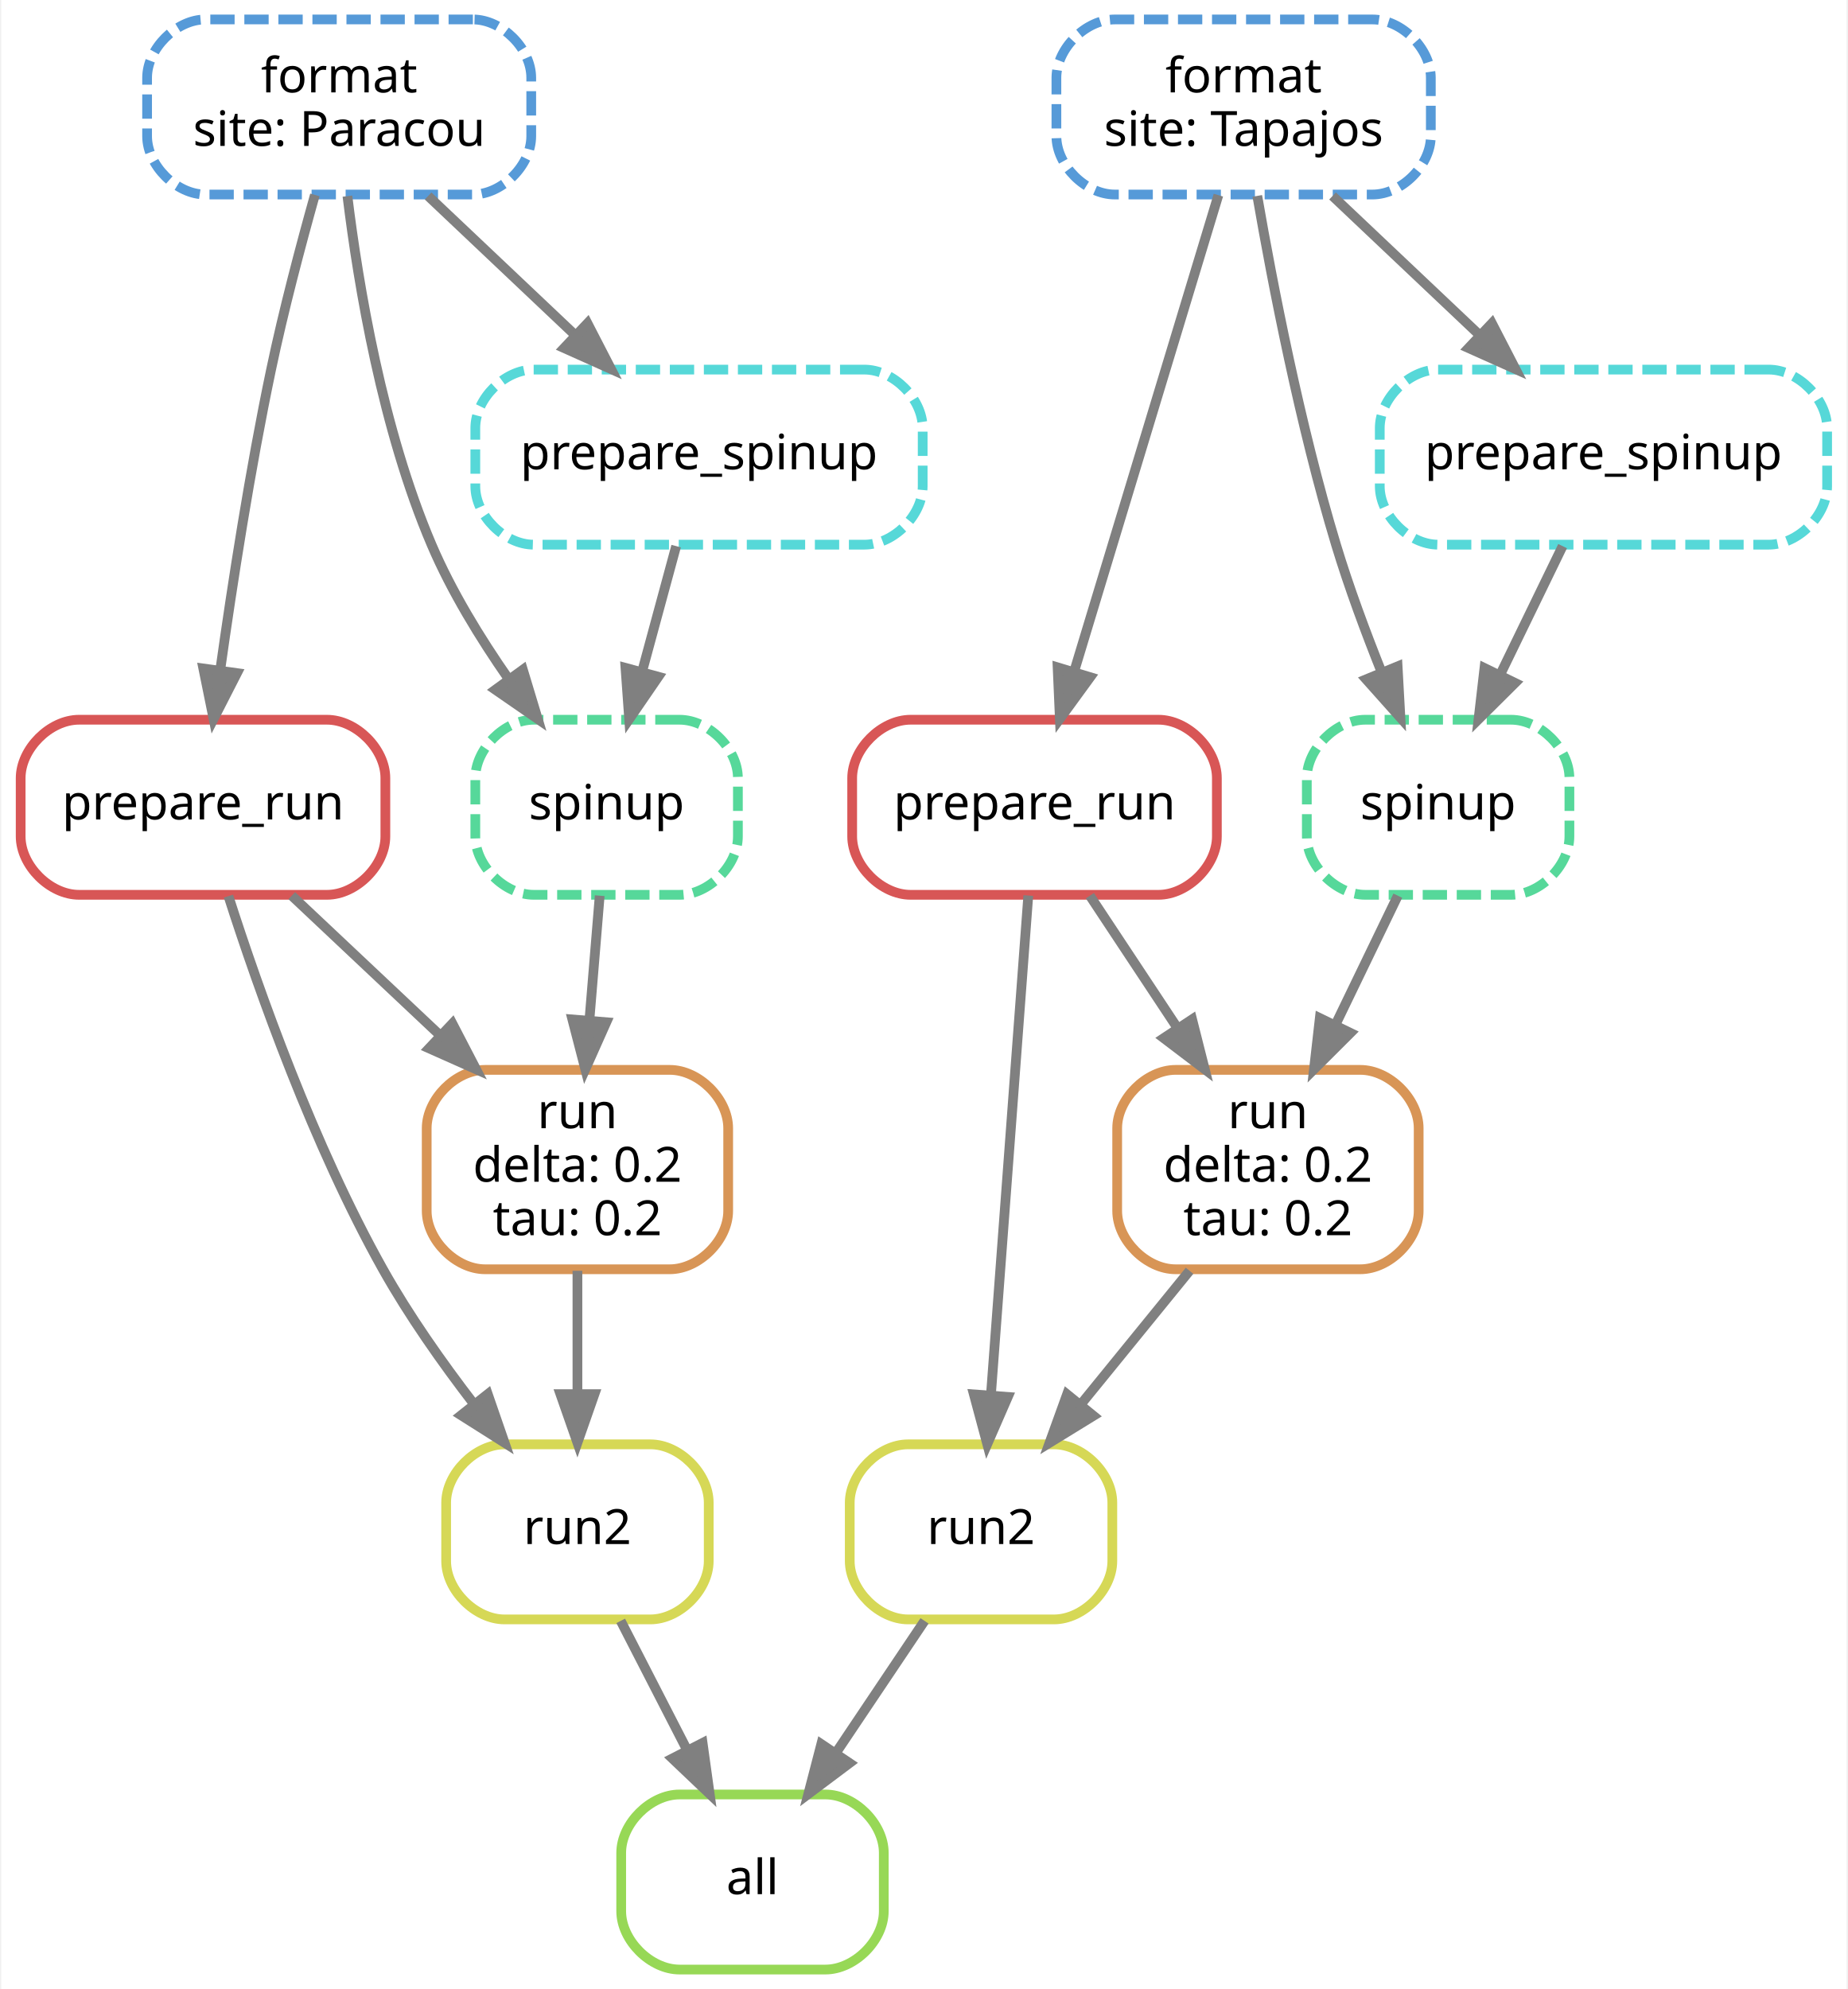
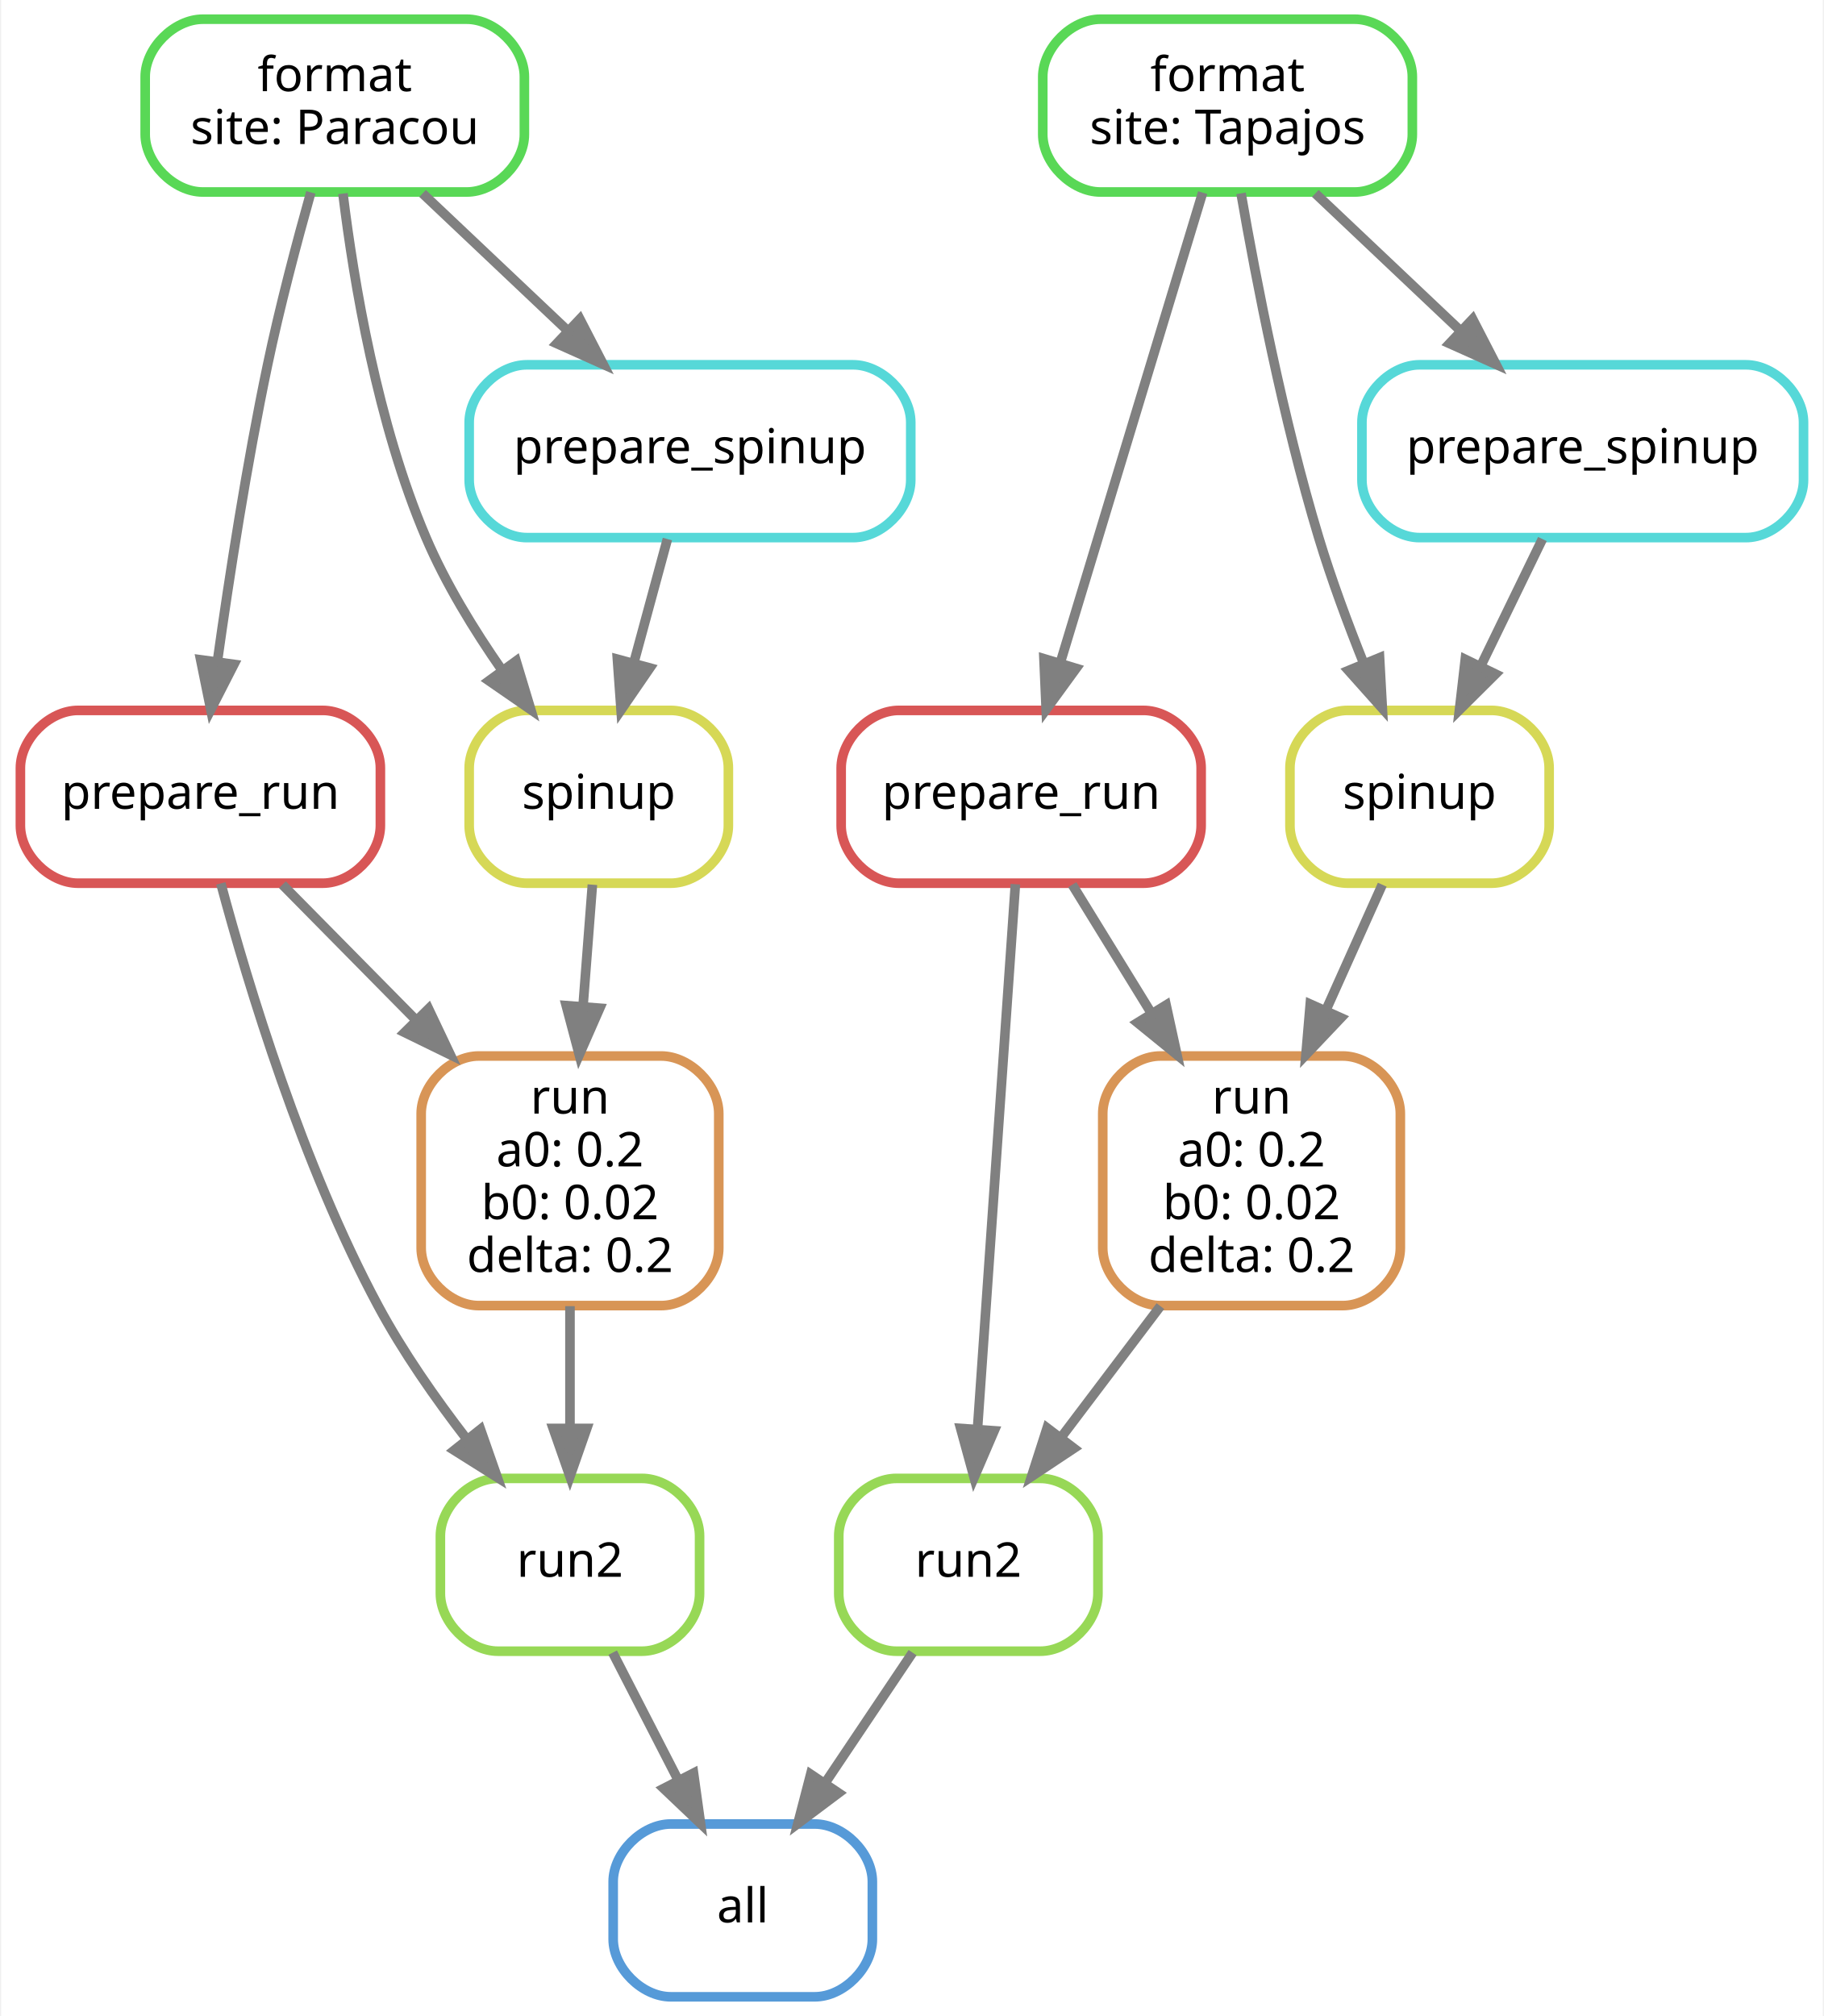
- <svg xmlns="http://www.w3.org/2000/svg" width="380pt" height="409pt" viewBox="0.00 0.00 379.50 409.00">
-   <g id="graph0" class="graph" transform="scale(1 1) rotate(0) translate(4 405)">
-     <polygon fill="white" stroke="transparent" points="-4,4 -4,-405 375.5,-405 375.5,4 -4,4" />
+ <svg xmlns="http://www.w3.org/2000/svg" width="380pt" height="420pt" viewBox="0.00 0.00 379.50 420.00">
+   <g id="graph0" class="graph" transform="scale(1 1) rotate(0) translate(4 416)">
+     <polygon fill="white" stroke="transparent" points="-4,4 -4,-416 375.5,-416 375.5,4 -4,4" />
    <g id="node1" class="node">
-       <path fill="none" stroke="#97d856" stroke-width="2" d="M165.5,-36C165.5,-36 135.5,-36 135.5,-36 129.5,-36 123.5,-30 123.5,-24 123.5,-24 123.5,-12 123.5,-12 123.5,-6 129.5,0 135.5,0 135.5,0 165.5,0 165.5,0 171.5,0 177.5,-6 177.5,-12 177.5,-12 177.5,-24 177.5,-24 177.5,-30 171.5,-36 165.5,-36" />
+       <path fill="none" stroke="#569ad8" stroke-width="2" d="M165.5,-36C165.5,-36 135.5,-36 135.5,-36 129.5,-36 123.5,-30 123.5,-24 123.5,-24 123.5,-12 123.5,-12 123.5,-6 129.5,0 135.5,0 135.5,0 165.5,0 165.5,0 171.5,0 177.5,-6 177.5,-12 177.5,-12 177.5,-24 177.5,-24 177.5,-30 171.5,-36 165.5,-36" />
      <text text-anchor="middle" x="150.5" y="-15.5" font-family="sans" font-size="10.00">all</text>
    </g>
    <g id="node2" class="node">
-       <path fill="none" stroke="#d6d856" stroke-width="2" d="M129.5,-108C129.5,-108 99.5,-108 99.5,-108 93.5,-108 87.5,-102 87.5,-96 87.5,-96 87.5,-84 87.5,-84 87.5,-78 93.5,-72 99.5,-72 99.5,-72 129.5,-72 129.5,-72 135.5,-72 141.5,-78 141.5,-84 141.5,-84 141.5,-96 141.5,-96 141.5,-102 135.5,-108 129.5,-108" />
+       <path fill="none" stroke="#97d856" stroke-width="2" d="M129.5,-108C129.5,-108 99.5,-108 99.5,-108 93.5,-108 87.5,-102 87.5,-96 87.5,-96 87.5,-84 87.5,-84 87.5,-78 93.5,-72 99.5,-72 99.5,-72 129.5,-72 129.5,-72 135.5,-72 141.5,-78 141.5,-84 141.5,-84 141.5,-96 141.5,-96 141.5,-102 135.5,-108 129.5,-108" />
      <text text-anchor="middle" x="114.5" y="-87.5" font-family="sans" font-size="10.00">run2</text>
    </g>
    <g id="edge1" class="edge">
      <path fill="none" stroke="grey" stroke-width="2" d="M123.4,-71.7C127.5,-63.73 132.45,-54.1 136.99,-45.26" />
      <polygon fill="grey" stroke="grey" stroke-width="2" points="140.24,-46.6 141.7,-36.1 134.02,-43.4 140.24,-46.6" />
    </g>
    <g id="node3" class="node">
-       <path fill="none" stroke="#d85656" stroke-width="2" d="M63,-257C63,-257 12,-257 12,-257 6,-257 0,-251 0,-245 0,-245 0,-233 0,-233 0,-227 6,-221 12,-221 12,-221 63,-221 63,-221 69,-221 75,-227 75,-233 75,-233 75,-245 75,-245 75,-251 69,-257 63,-257" />
-       <text text-anchor="middle" x="37.5" y="-236.5" font-family="sans" font-size="10.00">prepare_run</text>
+       <path fill="none" stroke="#d85656" stroke-width="2" d="M63,-268C63,-268 12,-268 12,-268 6,-268 0,-262 0,-256 0,-256 0,-244 0,-244 0,-238 6,-232 12,-232 12,-232 63,-232 63,-232 69,-232 75,-238 75,-244 75,-244 75,-256 75,-256 75,-262 69,-268 63,-268" />
+       <text text-anchor="middle" x="37.5" y="-247.5" font-family="sans" font-size="10.00">prepare_run</text>
    </g>
    <g id="edge3" class="edge">
-       <path fill="none" stroke="grey" stroke-width="2" d="M42.73,-220.73C48.94,-201.38 60.27,-169.4 74.5,-144 79.83,-134.5 86.67,-124.79 93.19,-116.32" />
-       <polygon fill="grey" stroke="grey" stroke-width="2" points="96.06,-118.33 99.52,-108.32 90.57,-113.98 96.06,-118.33" />
+       <path fill="none" stroke="grey" stroke-width="2" d="M41.76,-231.96C47.48,-210.62 58.78,-173.29 74.5,-144 79.65,-134.4 86.45,-124.67 92.98,-116.21" />
+       <polygon fill="grey" stroke="grey" stroke-width="2" points="95.85,-118.22 99.35,-108.22 90.38,-113.86 95.85,-118.22" />
    </g>
    <g id="node5" class="node">
-       <path fill="none" stroke="#d89556" stroke-width="2" d="M133.5,-185C133.5,-185 95.5,-185 95.5,-185 89.5,-185 83.5,-179 83.5,-173 83.5,-173 83.5,-156 83.5,-156 83.5,-150 89.5,-144 95.5,-144 95.5,-144 133.5,-144 133.5,-144 139.5,-144 145.5,-150 145.5,-156 145.5,-156 145.5,-173 145.5,-173 145.5,-179 139.5,-185 133.5,-185" />
-       <text text-anchor="middle" x="114.5" y="-173" font-family="sans" font-size="10.00">run</text>
-       <text text-anchor="middle" x="114.5" y="-162" font-family="sans" font-size="10.00">delta: 0.2</text>
-       <text text-anchor="middle" x="114.5" y="-151" font-family="sans" font-size="10.00">tau: 0.2</text>
+       <path fill="none" stroke="#d89556" stroke-width="2" d="M133.5,-196C133.5,-196 95.5,-196 95.5,-196 89.5,-196 83.5,-190 83.5,-184 83.5,-184 83.5,-156 83.5,-156 83.5,-150 89.5,-144 95.5,-144 95.5,-144 133.5,-144 133.5,-144 139.5,-144 145.5,-150 145.5,-156 145.5,-156 145.5,-184 145.5,-184 145.5,-190 139.5,-196 133.5,-196" />
+       <text text-anchor="middle" x="114.5" y="-184" font-family="sans" font-size="10.00">run</text>
+       <text text-anchor="middle" x="114.5" y="-173" font-family="sans" font-size="10.00">a0: 0.2</text>
+       <text text-anchor="middle" x="114.5" y="-162" font-family="sans" font-size="10.00">b0: 0.02</text>
+       <text text-anchor="middle" x="114.5" y="-151" font-family="sans" font-size="10.00">delta: 0.2</text>
    </g>
    <g id="edge6" class="edge">
-       <path fill="none" stroke="grey" stroke-width="2" d="M55.75,-220.82C64.82,-212.28 75.99,-201.76 86.15,-192.2" />
-       <polygon fill="grey" stroke="grey" stroke-width="2" points="88.78,-194.52 93.66,-185.12 83.98,-189.43 88.78,-194.52" />
+       <path fill="none" stroke="grey" stroke-width="2" d="M54.59,-231.69C62.78,-223.39 72.87,-213.17 82.41,-203.5" />
+       <polygon fill="grey" stroke="grey" stroke-width="2" points="85.03,-205.83 89.57,-196.26 80.05,-200.91 85.03,-205.83" />
    </g>
    <g id="node4" class="node">
-       <path fill="none" stroke="#569ad8" stroke-width="2" stroke-dasharray="5,2" d="M93,-401C93,-401 38,-401 38,-401 32,-401 26,-395 26,-389 26,-389 26,-377 26,-377 26,-371 32,-365 38,-365 38,-365 93,-365 93,-365 99,-365 105,-371 105,-377 105,-377 105,-389 105,-389 105,-395 99,-401 93,-401" />
-       <text text-anchor="middle" x="65.5" y="-386" font-family="sans" font-size="10.00">format</text>
-       <text text-anchor="middle" x="65.5" y="-375" font-family="sans" font-size="10.00">site: Paracou</text>
+       <path fill="none" stroke="#59d856" stroke-width="2" d="M93,-412C93,-412 38,-412 38,-412 32,-412 26,-406 26,-400 26,-400 26,-388 26,-388 26,-382 32,-376 38,-376 38,-376 93,-376 93,-376 99,-376 105,-382 105,-388 105,-388 105,-400 105,-400 105,-406 99,-412 93,-412" />
+       <text text-anchor="middle" x="65.5" y="-397" font-family="sans" font-size="10.00">format</text>
+       <text text-anchor="middle" x="65.5" y="-386" font-family="sans" font-size="10.00">site: Paracou</text>
    </g>
    <g id="edge5" class="edge">
-       <path fill="none" stroke="grey" stroke-width="2" d="M60.51,-364.92C57.61,-354.59 54.04,-341.11 51.5,-329 47.18,-308.46 43.55,-285.01 41.06,-267.34" />
-       <polygon fill="grey" stroke="grey" stroke-width="2" points="44.49,-266.59 39.67,-257.16 37.56,-267.54 44.49,-266.59" />
+       <path fill="none" stroke="grey" stroke-width="2" d="M60.51,-375.92C57.61,-365.59 54.04,-352.11 51.5,-340 47.18,-319.46 43.55,-296.01 41.06,-278.34" />
+       <polygon fill="grey" stroke="grey" stroke-width="2" points="44.49,-277.59 39.67,-268.16 37.56,-278.54 44.49,-277.59" />
    </g>
    <g id="node6" class="node">
-       <path fill="none" stroke="#56d89a" stroke-width="2" stroke-dasharray="5,2" d="M135.5,-257C135.5,-257 105.5,-257 105.5,-257 99.5,-257 93.5,-251 93.5,-245 93.5,-245 93.5,-233 93.5,-233 93.5,-227 99.5,-221 105.5,-221 105.5,-221 135.5,-221 135.5,-221 141.5,-221 147.5,-227 147.5,-233 147.5,-233 147.5,-245 147.5,-245 147.5,-251 141.5,-257 135.5,-257" />
-       <text text-anchor="middle" x="120.5" y="-236.5" font-family="sans" font-size="10.00">spinup</text>
+       <path fill="none" stroke="#d6d856" stroke-width="2" d="M135.5,-268C135.5,-268 105.5,-268 105.5,-268 99.5,-268 93.5,-262 93.5,-256 93.5,-256 93.5,-244 93.5,-244 93.5,-238 99.5,-232 105.5,-232 105.5,-232 135.5,-232 135.5,-232 141.5,-232 147.5,-238 147.5,-244 147.5,-244 147.5,-256 147.5,-256 147.5,-262 141.5,-268 135.5,-268" />
+       <text text-anchor="middle" x="120.5" y="-247.5" font-family="sans" font-size="10.00">spinup</text>
    </g>
    <g id="edge9" class="edge">
-       <path fill="none" stroke="grey" stroke-width="2" d="M67.2,-364.67C69.45,-346.29 74.39,-316.69 84.5,-293 88.58,-283.43 94.49,-273.78 100.34,-265.39" />
-       <polygon fill="grey" stroke="grey" stroke-width="2" points="103.28,-267.29 106.34,-257.15 97.62,-263.17 103.28,-267.29" />
+       <path fill="none" stroke="grey" stroke-width="2" d="M67.2,-375.67C69.45,-357.29 74.39,-327.69 84.5,-304 88.58,-294.43 94.49,-284.78 100.34,-276.39" />
+       <polygon fill="grey" stroke="grey" stroke-width="2" points="103.28,-278.29 106.34,-268.15 97.62,-274.17 103.28,-278.29" />
    </g>
    <g id="node7" class="node">
-       <path fill="none" stroke="#56d8d8" stroke-width="2" stroke-dasharray="5,2" d="M173.5,-329C173.5,-329 105.5,-329 105.5,-329 99.5,-329 93.5,-323 93.5,-317 93.5,-317 93.5,-305 93.5,-305 93.5,-299 99.5,-293 105.5,-293 105.5,-293 173.5,-293 173.5,-293 179.5,-293 185.5,-299 185.5,-305 185.5,-305 185.5,-317 185.5,-317 185.5,-323 179.5,-329 173.5,-329" />
-       <text text-anchor="middle" x="139.5" y="-308.5" font-family="sans" font-size="10.00">prepare_spinup</text>
+       <path fill="none" stroke="#56d8d8" stroke-width="2" d="M173.5,-340C173.5,-340 105.5,-340 105.5,-340 99.5,-340 93.5,-334 93.5,-328 93.5,-328 93.5,-316 93.5,-316 93.5,-310 99.5,-304 105.5,-304 105.5,-304 173.5,-304 173.5,-304 179.5,-304 185.5,-310 185.5,-316 185.5,-316 185.5,-328 185.5,-328 185.5,-334 179.5,-340 173.5,-340" />
+       <text text-anchor="middle" x="139.5" y="-319.5" font-family="sans" font-size="10.00">prepare_spinup</text>
    </g>
    <g id="edge10" class="edge">
-       <path fill="none" stroke="grey" stroke-width="2" d="M83.79,-364.7C92.93,-356.05 104.14,-345.45 114.1,-336.03" />
-       <polygon fill="grey" stroke="grey" stroke-width="2" points="116.56,-338.52 121.42,-329.1 111.75,-333.43 116.56,-338.52" />
+       <path fill="none" stroke="grey" stroke-width="2" d="M83.79,-375.7C92.93,-367.05 104.14,-356.45 114.1,-347.03" />
+       <polygon fill="grey" stroke="grey" stroke-width="2" points="116.56,-349.52 121.42,-340.1 111.75,-344.43 116.56,-349.52" />
    </g>
    <g id="edge4" class="edge">
-       <path fill="none" stroke="grey" stroke-width="2" d="M114.5,-143.69C114.5,-135.91 114.5,-126.84 114.5,-118.45" />
-       <polygon fill="grey" stroke="grey" stroke-width="2" points="118,-118.32 114.5,-108.32 111,-118.32 118,-118.32" />
+       <path fill="none" stroke="grey" stroke-width="2" d="M114.5,-143.89C114.5,-135.84 114.5,-126.88 114.5,-118.66" />
+       <polygon fill="grey" stroke="grey" stroke-width="2" points="118,-118.41 114.5,-108.41 111,-118.41 118,-118.41" />
    </g>
    <g id="edge7" class="edge">
-       <path fill="none" stroke="grey" stroke-width="2" d="M119.08,-220.82C118.45,-213.2 117.69,-204 116.97,-195.32" />
-       <polygon fill="grey" stroke="grey" stroke-width="2" points="120.44,-194.8 116.12,-185.12 113.46,-195.37 120.44,-194.8" />
+       <path fill="none" stroke="grey" stroke-width="2" d="M119.17,-231.69C118.59,-224.21 117.9,-215.16 117.22,-206.36" />
+       <polygon fill="grey" stroke="grey" stroke-width="2" points="120.7,-205.96 116.44,-196.26 113.72,-206.5 120.7,-205.96" />
    </g>
    <g id="edge8" class="edge">
-       <path fill="none" stroke="grey" stroke-width="2" d="M134.8,-292.7C132.69,-284.9 130.14,-275.51 127.78,-266.83" />
-       <polygon fill="grey" stroke="grey" stroke-width="2" points="131.14,-265.84 125.14,-257.1 124.38,-267.67 131.14,-265.84" />
+       <path fill="none" stroke="grey" stroke-width="2" d="M134.8,-303.7C132.69,-295.9 130.14,-286.51 127.78,-277.83" />
+       <polygon fill="grey" stroke="grey" stroke-width="2" points="131.14,-276.84 125.14,-268.1 124.38,-278.67 131.14,-276.84" />
    </g>
    <g id="node8" class="node">
-       <path fill="none" stroke="#d6d856" stroke-width="2" d="M212.5,-108C212.5,-108 182.5,-108 182.5,-108 176.5,-108 170.5,-102 170.5,-96 170.5,-96 170.5,-84 170.5,-84 170.5,-78 176.5,-72 182.5,-72 182.5,-72 212.5,-72 212.5,-72 218.5,-72 224.5,-78 224.5,-84 224.5,-84 224.5,-96 224.5,-96 224.5,-102 218.5,-108 212.5,-108" />
+       <path fill="none" stroke="#97d856" stroke-width="2" d="M212.5,-108C212.5,-108 182.5,-108 182.5,-108 176.5,-108 170.5,-102 170.5,-96 170.5,-96 170.5,-84 170.5,-84 170.5,-78 176.5,-72 182.5,-72 182.5,-72 212.5,-72 212.5,-72 218.5,-72 224.5,-78 224.5,-84 224.5,-84 224.5,-96 224.5,-96 224.5,-102 218.5,-108 212.5,-108" />
      <text text-anchor="middle" x="197.5" y="-87.5" font-family="sans" font-size="10.00">run2</text>
    </g>
    <g id="edge2" class="edge">
      <path fill="none" stroke="grey" stroke-width="2" d="M185.88,-71.7C180.36,-63.47 173.65,-53.48 167.57,-44.42" />
      <polygon fill="grey" stroke="grey" stroke-width="2" points="170.46,-42.46 161.98,-36.1 164.65,-46.36 170.46,-42.46" />
    </g>
    <g id="node9" class="node">
-       <path fill="none" stroke="#d85656" stroke-width="2" d="M234,-257C234,-257 183,-257 183,-257 177,-257 171,-251 171,-245 171,-245 171,-233 171,-233 171,-227 177,-221 183,-221 183,-221 234,-221 234,-221 240,-221 246,-227 246,-233 246,-233 246,-245 246,-245 246,-251 240,-257 234,-257" />
-       <text text-anchor="middle" x="208.5" y="-236.5" font-family="sans" font-size="10.00">prepare_run</text>
+       <path fill="none" stroke="#d85656" stroke-width="2" d="M234,-268C234,-268 183,-268 183,-268 177,-268 171,-262 171,-256 171,-256 171,-244 171,-244 171,-238 177,-232 183,-232 183,-232 234,-232 234,-232 240,-232 246,-238 246,-244 246,-244 246,-256 246,-256 246,-262 240,-268 234,-268" />
+       <text text-anchor="middle" x="208.5" y="-247.5" font-family="sans" font-size="10.00">prepare_run</text>
    </g>
    <g id="edge11" class="edge">
-       <path fill="none" stroke="grey" stroke-width="2" d="M207.22,-220.85C205.33,-195.62 201.78,-148.26 199.54,-118.24" />
-       <polygon fill="grey" stroke="grey" stroke-width="2" points="203.01,-117.75 198.78,-108.04 196.03,-118.27 203.01,-117.75" />
+       <path fill="none" stroke="grey" stroke-width="2" d="M207.3,-231.79C205.4,-204.48 201.68,-150.99 199.41,-118.38" />
+       <polygon fill="grey" stroke="grey" stroke-width="2" points="202.88,-117.92 198.7,-108.19 195.9,-118.41 202.88,-117.92" />
    </g>
    <g id="node11" class="node">
-       <path fill="none" stroke="#d89556" stroke-width="2" d="M275.5,-185C275.5,-185 237.5,-185 237.5,-185 231.5,-185 225.5,-179 225.5,-173 225.5,-173 225.5,-156 225.5,-156 225.5,-150 231.5,-144 237.5,-144 237.5,-144 275.5,-144 275.5,-144 281.5,-144 287.5,-150 287.5,-156 287.5,-156 287.5,-173 287.5,-173 287.5,-179 281.5,-185 275.5,-185" />
-       <text text-anchor="middle" x="256.5" y="-173" font-family="sans" font-size="10.00">run</text>
-       <text text-anchor="middle" x="256.5" y="-162" font-family="sans" font-size="10.00">delta: 0.2</text>
-       <text text-anchor="middle" x="256.5" y="-151" font-family="sans" font-size="10.00">tau: 0.2</text>
+       <path fill="none" stroke="#d89556" stroke-width="2" d="M275.5,-196C275.5,-196 237.5,-196 237.5,-196 231.5,-196 225.5,-190 225.5,-184 225.5,-184 225.5,-156 225.5,-156 225.5,-150 231.5,-144 237.5,-144 237.5,-144 275.5,-144 275.5,-144 281.5,-144 287.5,-150 287.5,-156 287.5,-156 287.5,-184 287.5,-184 287.5,-190 281.5,-196 275.5,-196" />
+       <text text-anchor="middle" x="256.5" y="-184" font-family="sans" font-size="10.00">run</text>
+       <text text-anchor="middle" x="256.5" y="-173" font-family="sans" font-size="10.00">a0: 0.2</text>
+       <text text-anchor="middle" x="256.5" y="-162" font-family="sans" font-size="10.00">b0: 0.02</text>
+       <text text-anchor="middle" x="256.5" y="-151" font-family="sans" font-size="10.00">delta: 0.2</text>
    </g>
    <g id="edge14" class="edge">
-       <path fill="none" stroke="grey" stroke-width="2" d="M219.88,-220.82C225.25,-212.7 231.81,-202.79 237.89,-193.61" />
-       <polygon fill="grey" stroke="grey" stroke-width="2" points="240.91,-195.39 243.51,-185.12 235.07,-191.53 240.91,-195.39" />
+       <path fill="none" stroke="grey" stroke-width="2" d="M219.15,-231.69C224.01,-223.8 229.93,-214.17 235.62,-204.93" />
+       <polygon fill="grey" stroke="grey" stroke-width="2" points="238.7,-206.61 240.96,-196.26 232.74,-202.94 238.7,-206.61" />
    </g>
    <g id="node10" class="node">
-       <path fill="none" stroke="#569ad8" stroke-width="2" stroke-dasharray="5,2" d="M278,-401C278,-401 225,-401 225,-401 219,-401 213,-395 213,-389 213,-389 213,-377 213,-377 213,-371 219,-365 225,-365 225,-365 278,-365 278,-365 284,-365 290,-371 290,-377 290,-377 290,-389 290,-389 290,-395 284,-401 278,-401" />
-       <text text-anchor="middle" x="251.5" y="-386" font-family="sans" font-size="10.00">format</text>
-       <text text-anchor="middle" x="251.5" y="-375" font-family="sans" font-size="10.00">site: Tapajos</text>
+       <path fill="none" stroke="#59d856" stroke-width="2" d="M278,-412C278,-412 225,-412 225,-412 219,-412 213,-406 213,-400 213,-400 213,-388 213,-388 213,-382 219,-376 225,-376 225,-376 278,-376 278,-376 284,-376 290,-382 290,-388 290,-388 290,-400 290,-400 290,-406 284,-412 278,-412" />
+       <text text-anchor="middle" x="251.5" y="-397" font-family="sans" font-size="10.00">format</text>
+       <text text-anchor="middle" x="251.5" y="-386" font-family="sans" font-size="10.00">site: Tapajos</text>
    </g>
    <g id="edge13" class="edge">
-       <path fill="none" stroke="grey" stroke-width="2" d="M246.31,-364.87C238.95,-340.56 225.4,-295.82 216.68,-267.01" />
-       <polygon fill="grey" stroke="grey" stroke-width="2" points="219.95,-265.75 213.71,-257.19 213.25,-267.77 219.95,-265.75" />
+       <path fill="none" stroke="grey" stroke-width="2" d="M246.31,-375.87C238.95,-351.56 225.4,-306.82 216.68,-278.01" />
+       <polygon fill="grey" stroke="grey" stroke-width="2" points="219.95,-276.75 213.71,-268.19 213.25,-278.77 219.95,-276.75" />
    </g>
    <g id="node12" class="node">
-       <path fill="none" stroke="#56d89a" stroke-width="2" stroke-dasharray="5,2" d="M306.5,-257C306.5,-257 276.5,-257 276.5,-257 270.5,-257 264.5,-251 264.5,-245 264.5,-245 264.5,-233 264.5,-233 264.5,-227 270.5,-221 276.5,-221 276.5,-221 306.5,-221 306.5,-221 312.5,-221 318.5,-227 318.5,-233 318.5,-233 318.5,-245 318.5,-245 318.5,-251 312.5,-257 306.5,-257" />
-       <text text-anchor="middle" x="291.5" y="-236.5" font-family="sans" font-size="10.00">spinup</text>
+       <path fill="none" stroke="#d6d856" stroke-width="2" d="M306.5,-268C306.5,-268 276.5,-268 276.5,-268 270.5,-268 264.5,-262 264.5,-256 264.5,-256 264.5,-244 264.5,-244 264.5,-238 270.5,-232 276.5,-232 276.5,-232 306.5,-232 306.5,-232 312.5,-232 318.5,-238 318.5,-244 318.5,-244 318.5,-256 318.5,-256 318.5,-262 312.5,-268 306.5,-268" />
+       <text text-anchor="middle" x="291.5" y="-247.5" font-family="sans" font-size="10.00">spinup</text>
    </g>
    <g id="edge17" class="edge">
-       <path fill="none" stroke="grey" stroke-width="2" d="M254.31,-364.72C257.45,-346.63 263.09,-317.5 270.5,-293 273.14,-284.28 276.59,-274.99 279.93,-266.65" />
-       <polygon fill="grey" stroke="grey" stroke-width="2" points="283.17,-267.98 283.75,-257.41 276.7,-265.31 283.17,-267.98" />
+       <path fill="none" stroke="grey" stroke-width="2" d="M254.31,-375.72C257.45,-357.63 263.09,-328.5 270.5,-304 273.14,-295.28 276.59,-285.99 279.93,-277.65" />
+       <polygon fill="grey" stroke="grey" stroke-width="2" points="283.17,-278.98 283.75,-268.41 276.7,-276.31 283.17,-278.98" />
    </g>
    <g id="node13" class="node">
-       <path fill="none" stroke="#56d8d8" stroke-width="2" stroke-dasharray="5,2" d="M359.5,-329C359.5,-329 291.5,-329 291.5,-329 285.5,-329 279.5,-323 279.5,-317 279.5,-317 279.5,-305 279.5,-305 279.5,-299 285.5,-293 291.5,-293 291.5,-293 359.5,-293 359.5,-293 365.5,-293 371.5,-299 371.5,-305 371.5,-305 371.5,-317 371.5,-317 371.5,-323 365.5,-329 359.5,-329" />
-       <text text-anchor="middle" x="325.5" y="-308.5" font-family="sans" font-size="10.00">prepare_spinup</text>
+       <path fill="none" stroke="#56d8d8" stroke-width="2" d="M359.5,-340C359.5,-340 291.5,-340 291.5,-340 285.5,-340 279.5,-334 279.5,-328 279.5,-328 279.5,-316 279.5,-316 279.5,-310 285.5,-304 291.5,-304 291.5,-304 359.5,-304 359.5,-304 365.5,-304 371.5,-310 371.5,-316 371.5,-316 371.5,-328 371.5,-328 371.5,-334 365.5,-340 359.5,-340" />
+       <text text-anchor="middle" x="325.5" y="-319.5" font-family="sans" font-size="10.00">prepare_spinup</text>
    </g>
    <g id="edge18" class="edge">
-       <path fill="none" stroke="grey" stroke-width="2" d="M269.79,-364.7C278.93,-356.05 290.14,-345.45 300.1,-336.03" />
-       <polygon fill="grey" stroke="grey" stroke-width="2" points="302.56,-338.52 307.42,-329.1 297.75,-333.43 302.56,-338.52" />
+       <path fill="none" stroke="grey" stroke-width="2" d="M269.79,-375.7C278.93,-367.05 290.14,-356.45 300.1,-347.03" />
+       <polygon fill="grey" stroke="grey" stroke-width="2" points="302.56,-349.52 307.42,-340.1 297.75,-344.43 302.56,-349.52" />
    </g>
    <g id="edge12" class="edge">
-       <path fill="none" stroke="grey" stroke-width="2" d="M240.38,-143.69C233.48,-135.21 225.35,-125.22 218.03,-116.23" />
-       <polygon fill="grey" stroke="grey" stroke-width="2" points="220.62,-113.87 211.59,-108.32 215.19,-118.28 220.62,-113.87" />
+       <path fill="none" stroke="grey" stroke-width="2" d="M237.51,-143.89C230.87,-135.12 223.42,-125.26 216.76,-116.46" />
+       <polygon fill="grey" stroke="grey" stroke-width="2" points="219.49,-114.27 210.67,-108.41 213.91,-118.5 219.49,-114.27" />
    </g>
    <g id="edge15" class="edge">
-       <path fill="none" stroke="grey" stroke-width="2" d="M283.21,-220.82C279.36,-212.86 274.7,-203.19 270.34,-194.18" />
-       <polygon fill="grey" stroke="grey" stroke-width="2" points="273.47,-192.6 265.97,-185.12 267.17,-195.65 273.47,-192.6" />
+       <path fill="none" stroke="grey" stroke-width="2" d="M283.73,-231.69C280.26,-223.96 276.05,-214.57 271.98,-205.5" />
+       <polygon fill="grey" stroke="grey" stroke-width="2" points="275.12,-203.95 267.83,-196.26 268.73,-206.81 275.12,-203.95" />
    </g>
    <g id="edge16" class="edge">
-       <path fill="none" stroke="grey" stroke-width="2" d="M317.1,-292.7C313.23,-284.73 308.55,-275.1 304.26,-266.26" />
-       <polygon fill="grey" stroke="grey" stroke-width="2" points="307.33,-264.57 299.81,-257.1 301.03,-267.63 307.33,-264.57" />
+       <path fill="none" stroke="grey" stroke-width="2" d="M317.1,-303.7C313.23,-295.73 308.55,-286.1 304.26,-277.26" />
+       <polygon fill="grey" stroke="grey" stroke-width="2" points="307.33,-275.57 299.81,-268.1 301.03,-278.63 307.33,-275.57" />
    </g>
  </g>
</svg>
